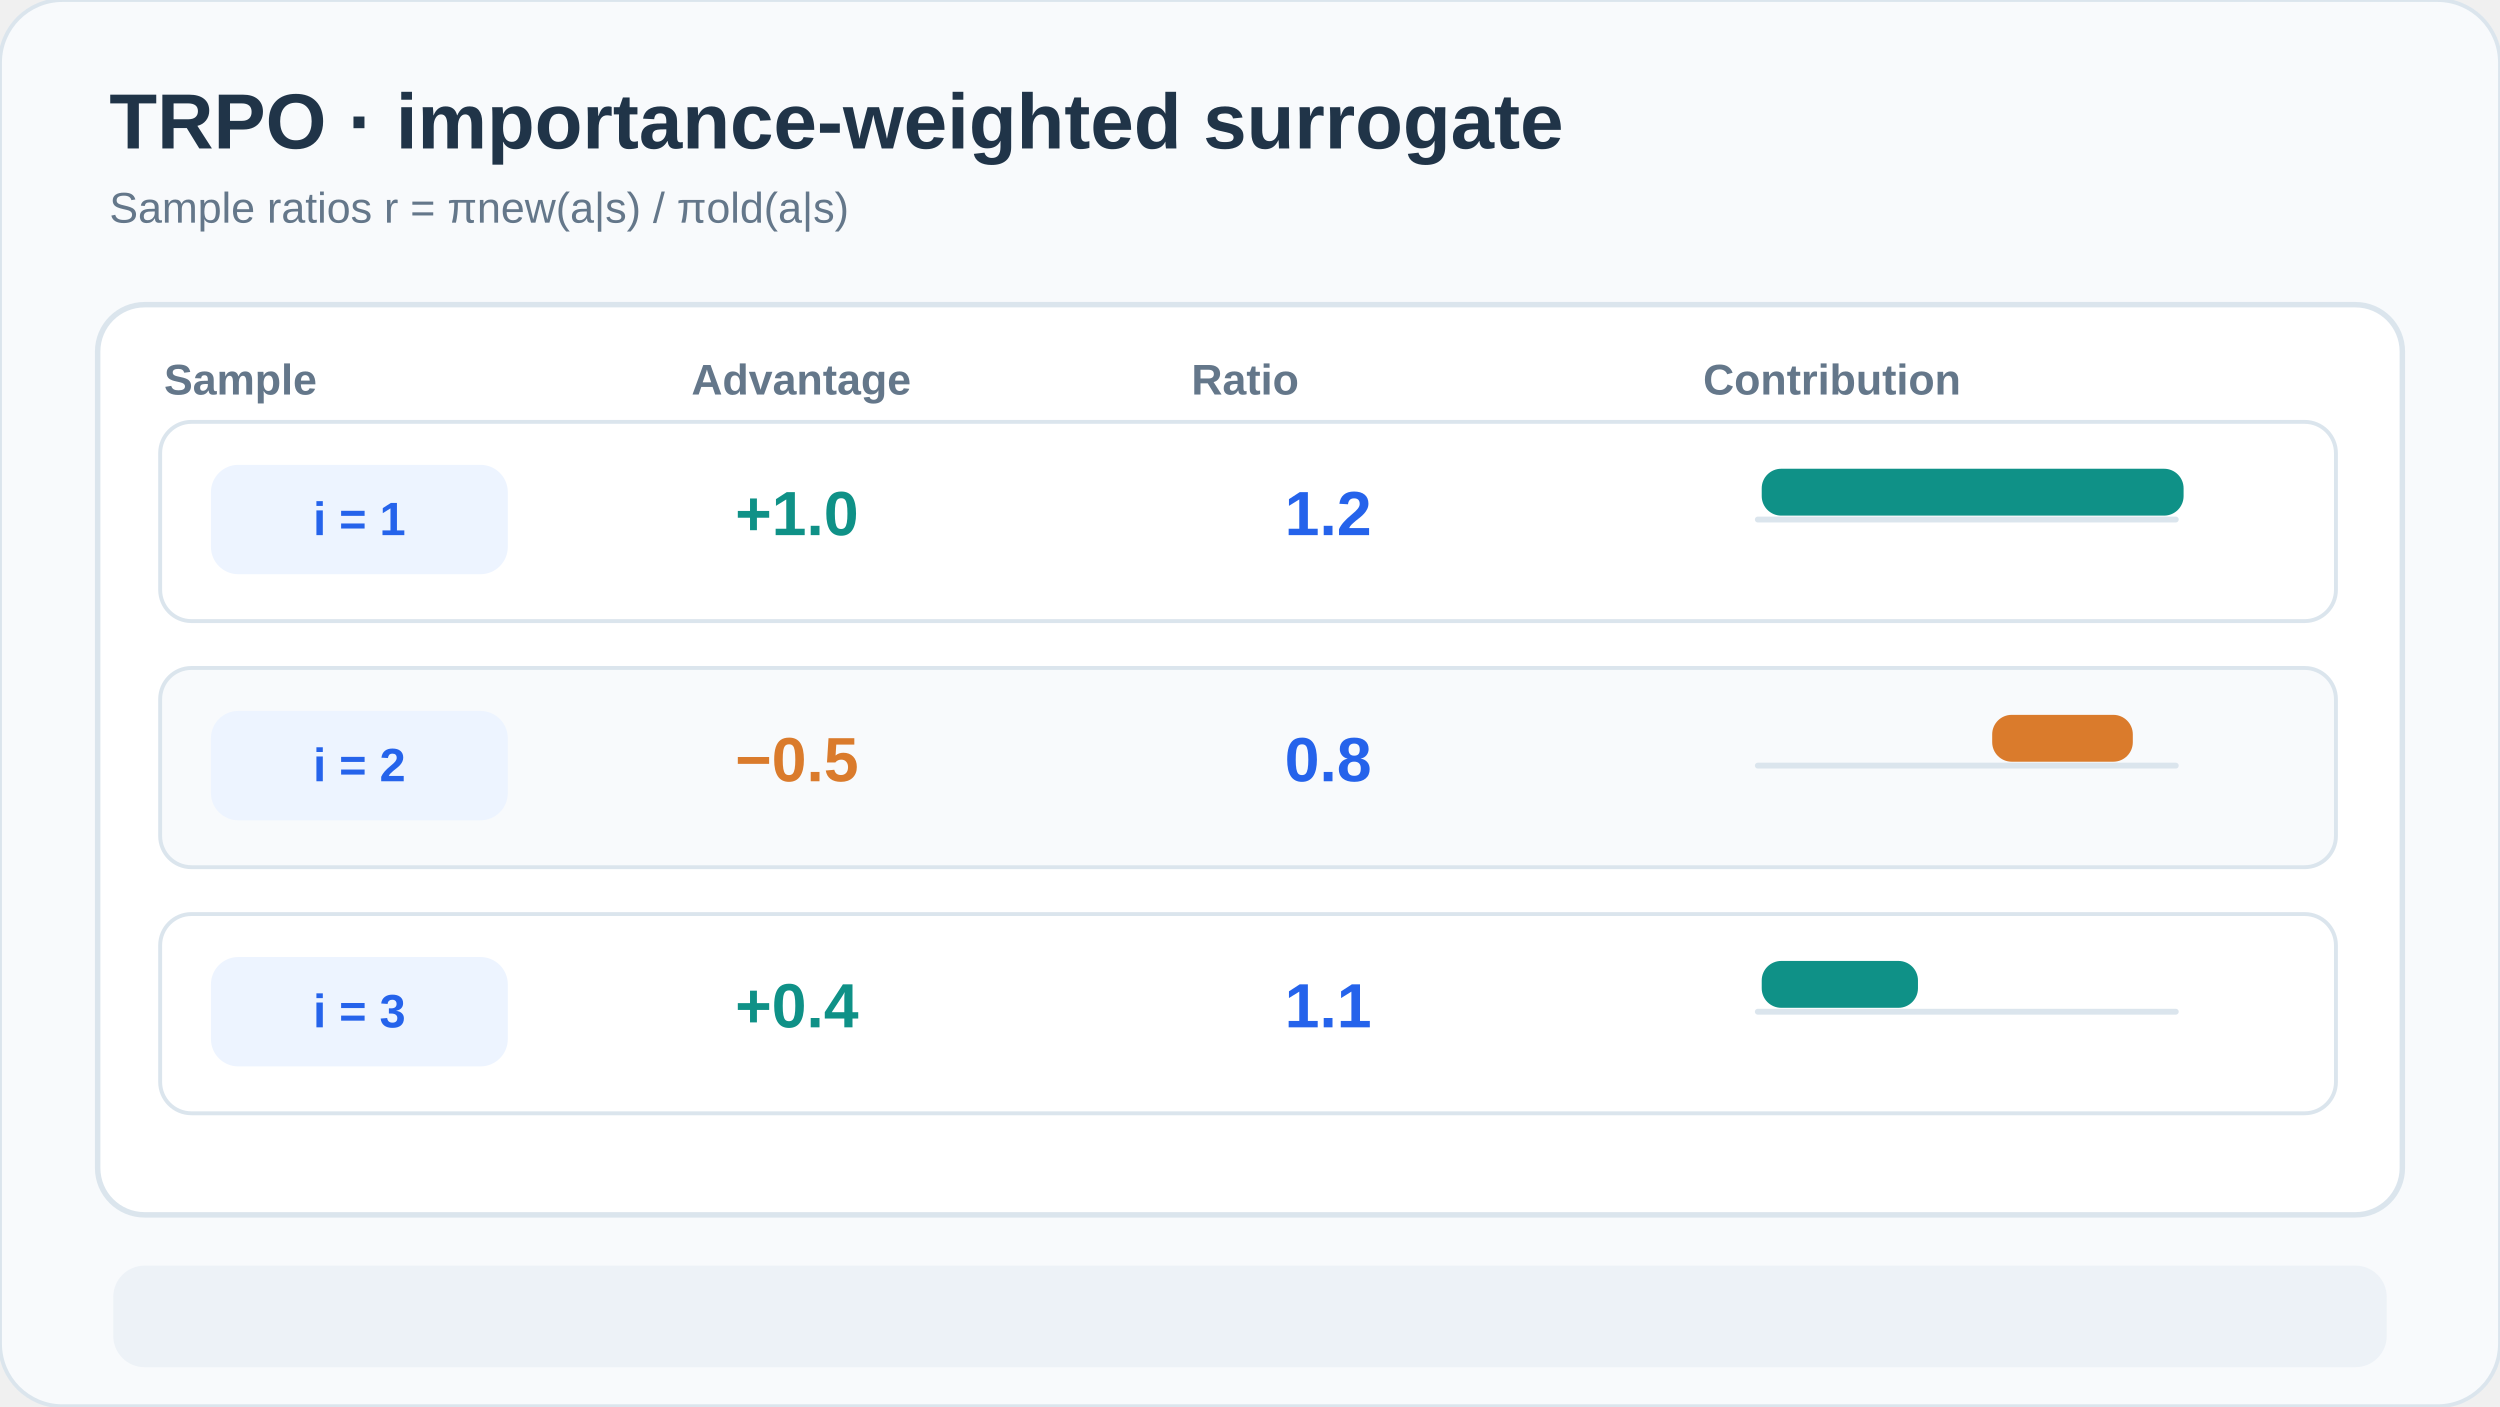
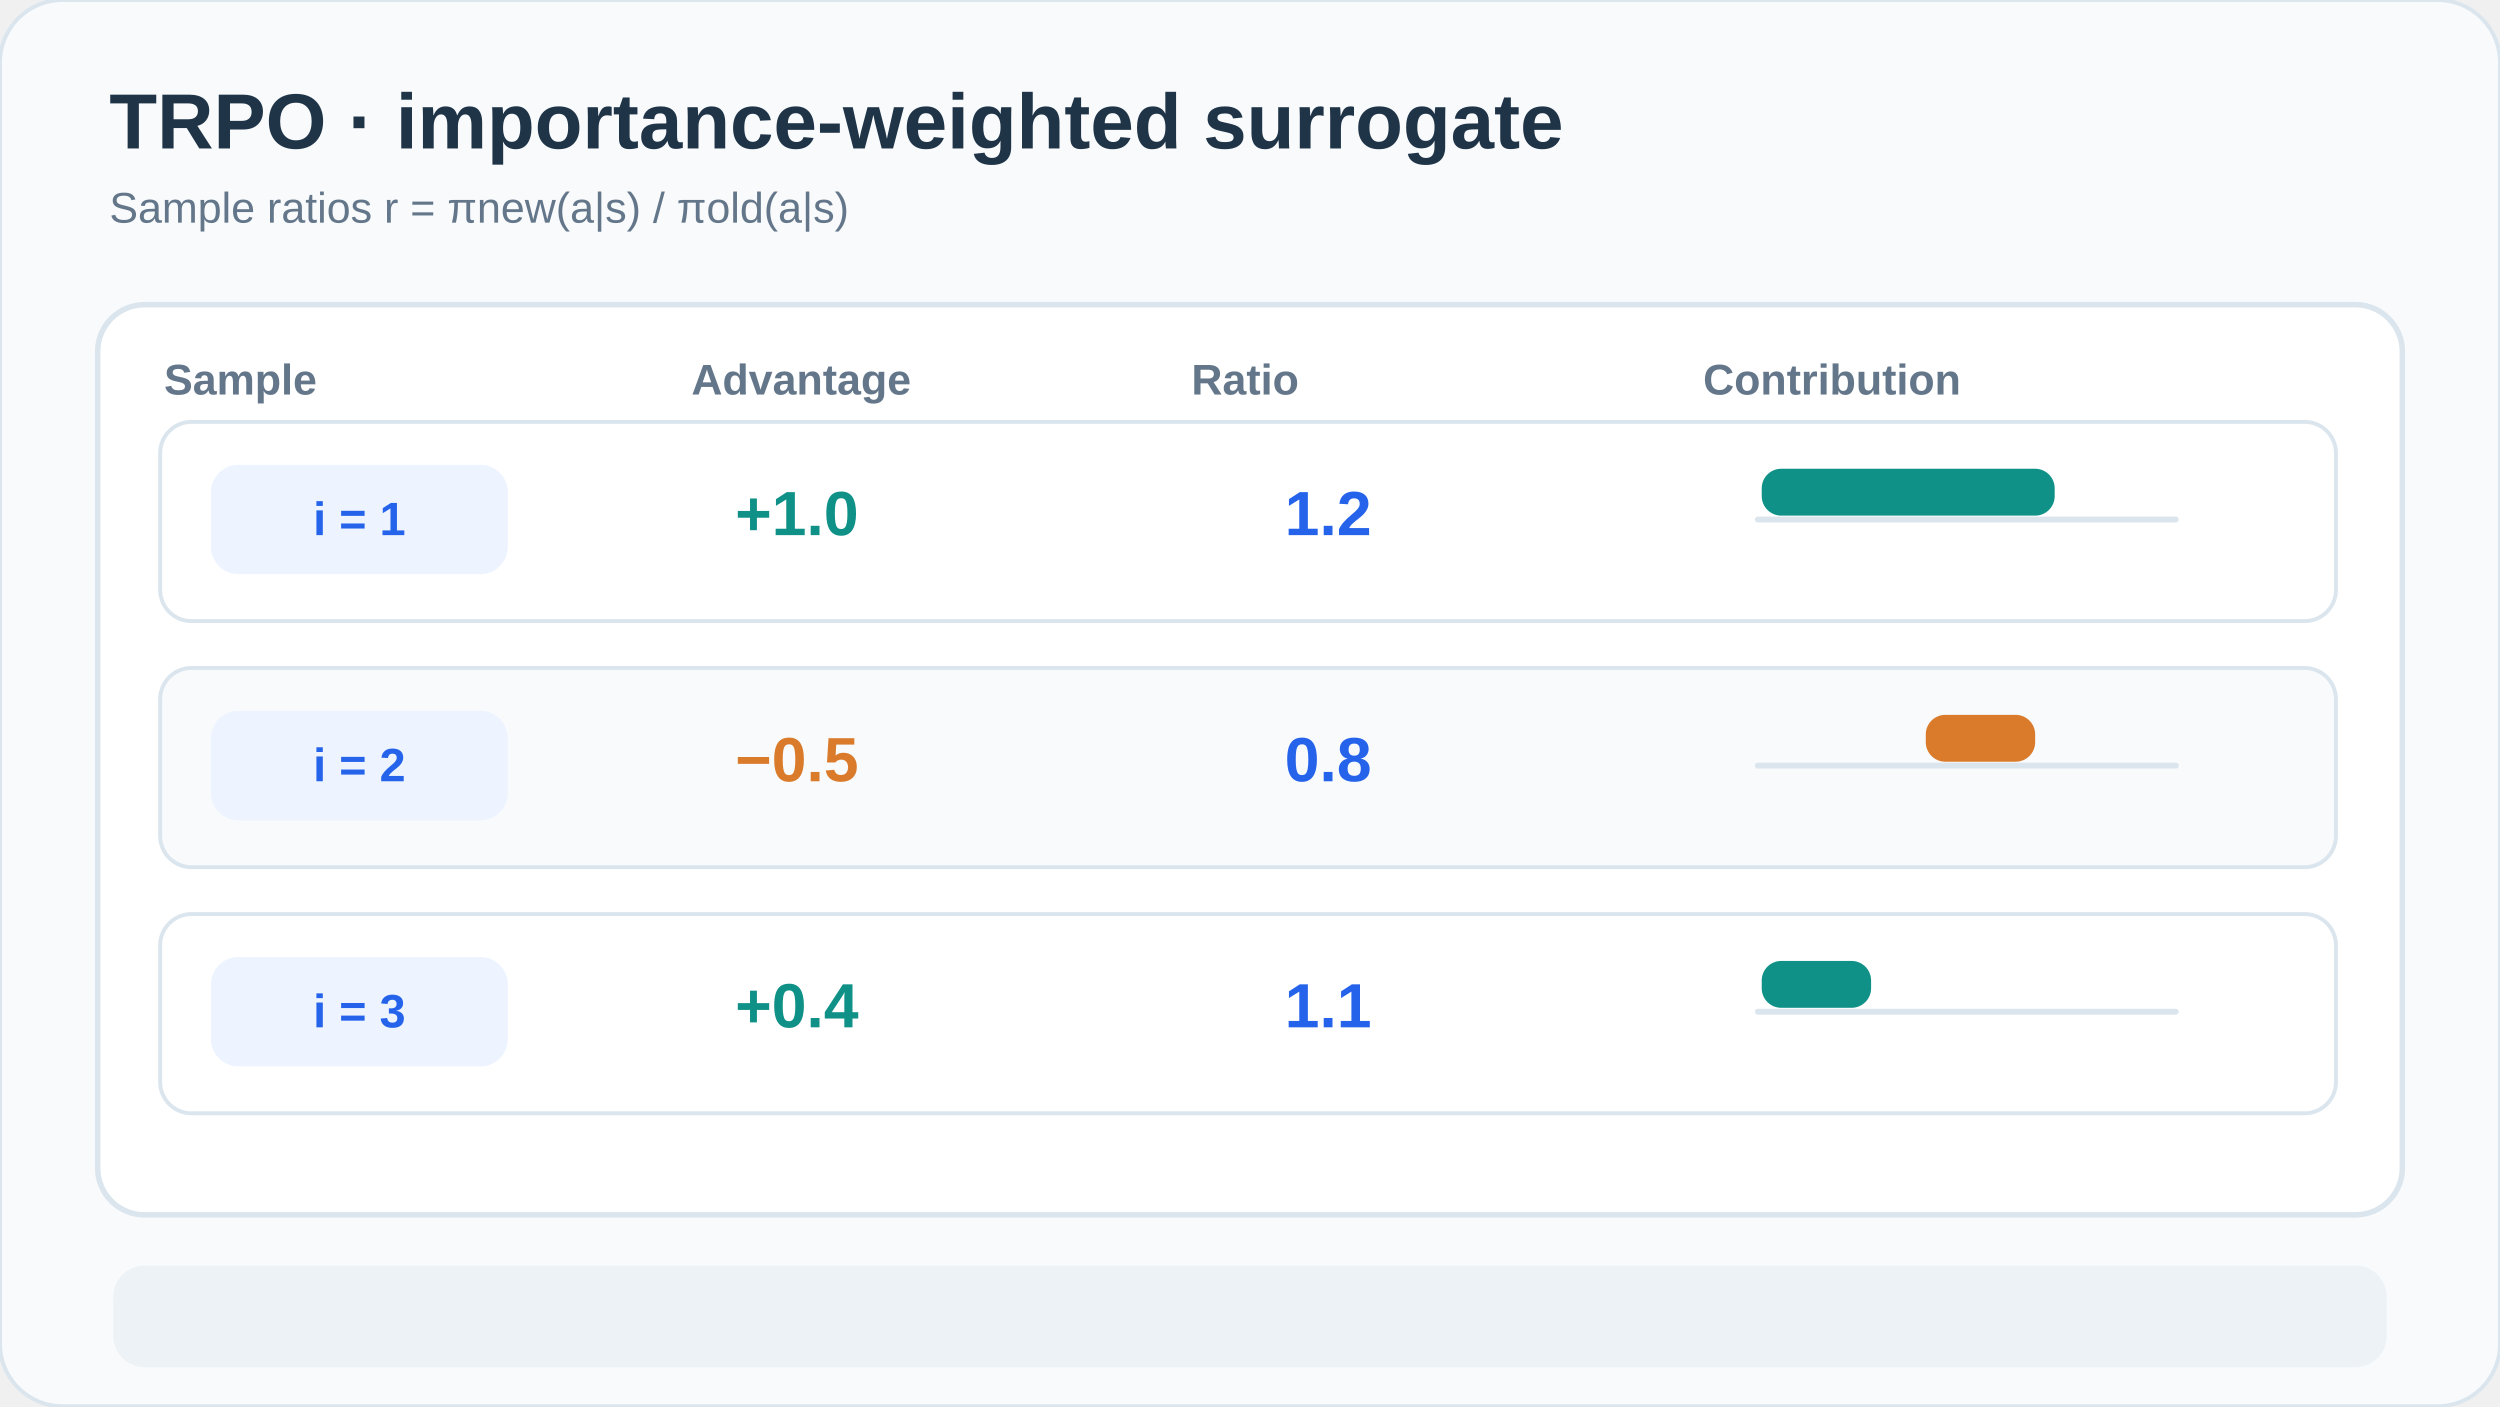
<svg xmlns="http://www.w3.org/2000/svg" width="640" height="360" viewBox="0 0 640 360" role="img" aria-labelledby="title desc">
  <style>@media (prefers-reduced-motion:reduce){.motion{display:none!important}.reduced{display:inline!important}}</style>
  <rect x="0" y="0" width="640" height="360" rx="16" fill="#f8fafc" stroke="#dbe5ed" stroke-width="1" />
  <text x="28" y="38" fill="#203448" font-family="Arial,Helvetica,sans-serif" font-size="20" font-weight="700" text-anchor="start">TRPO · importance-weighted surrogate</text>
  <text x="28" y="57" fill="#64778a" font-family="Arial,Helvetica,sans-serif" font-size="11" font-weight="500" text-anchor="start">Sample ratios r = πnew(a|s) / πold(a|s)</text>
  <rect x="25" y="78" width="590" height="233" rx="12" fill="#ffffff" stroke="#dbe5ed" stroke-width="1.4" />
  <text x="42" y="101" fill="#64778a" font-family="Arial,Helvetica,sans-serif" font-size="11" font-weight="650" text-anchor="start">Sample</text>
  <text x="177" y="101" fill="#64778a" font-family="Arial,Helvetica,sans-serif" font-size="11" font-weight="650" text-anchor="start">Advantage</text>
  <text x="305" y="101" fill="#64778a" font-family="Arial,Helvetica,sans-serif" font-size="11" font-weight="650" text-anchor="start">Ratio</text>
  <text x="436" y="101" fill="#64778a" font-family="Arial,Helvetica,sans-serif" font-size="11" font-weight="650" text-anchor="start">Contribution</text>
  <rect x="41" y="108" width="557" height="51" rx="8" fill="#ffffff" stroke="#dbe5ed" stroke-width="1" />
  <rect x="54" y="119" width="76" height="28" rx="7" fill="#edf4ff" stroke="none" stroke-width="0" />
  <text x="92" y="137" fill="#2563eb" font-family="Arial,Helvetica,sans-serif" font-size="12" font-weight="700" text-anchor="middle">i = 1</text>
  <text x="204" y="137" fill="#0f9187" font-family="Arial,Helvetica,sans-serif" font-size="16" font-weight="700" text-anchor="middle">+1.0</text>
  <text x="340" y="137" fill="#2563eb" font-family="Arial,Helvetica,sans-serif" font-size="16" font-weight="700" text-anchor="middle">1.2</text>
  <path d="M450 133 H557" fill="none" stroke="#dbe5ed" stroke-width="1.5" stroke-linejoin="round" stroke-linecap="round" />
-   <rect class="motion" x="451" y="120" width="108" height="12" rx="5" fill="#0f9187">
-     <animate attributeName="width" values="0;0;108;108;0" keyTimes="0;0.13;0.28;.93;1" calcMode="linear" dur="12s" repeatCount="indefinite" />
+   <rect class="motion" x="451" y="120" width="75" height="12" rx="5" fill="#0f9187">
+     <animate attributeName="width" values="0;0;75;75;0" keyTimes="0;0.13;0.28;.93;1" calcMode="linear" dur="12s" repeatCount="indefinite" />
  </rect>
  <g class="motion" opacity="0">
    <text x="575" y="137" fill="#0f9187" font-family="Arial,Helvetica,sans-serif" font-size="12" font-weight="700" text-anchor="end">+1.20</text>
    <animate attributeName="opacity" values="0;0;1;1;0" keyTimes="0;0.27;0.27;0.95;1" calcMode="discrete" dur="12s" repeatCount="indefinite" />
  </g>
  <g class="reduced" display="none">
-     <rect x="451" y="120" width="108" height="12" rx="5" fill="#0f9187" stroke="none" stroke-width="0" />
+     <rect x="451" y="120" width="75" height="12" rx="5" fill="#0f9187" stroke="none" stroke-width="0" />
    <text x="575" y="137" fill="#0f9187" font-family="Arial,Helvetica,sans-serif" font-size="12" font-weight="700" text-anchor="end">+1.20</text>
  </g>
  <rect x="41" y="171" width="557" height="51" rx="8" fill="#f8fafc" stroke="#dbe5ed" stroke-width="1" />
  <rect x="54" y="182" width="76" height="28" rx="7" fill="#edf4ff" stroke="none" stroke-width="0" />
  <text x="92" y="200" fill="#2563eb" font-family="Arial,Helvetica,sans-serif" font-size="12" font-weight="700" text-anchor="middle">i = 2</text>
  <text x="204" y="200" fill="#da7b2c" font-family="Arial,Helvetica,sans-serif" font-size="16" font-weight="700" text-anchor="middle">−0.5</text>
  <text x="340" y="200" fill="#2563eb" font-family="Arial,Helvetica,sans-serif" font-size="16" font-weight="700" text-anchor="middle">0.8</text>
  <path d="M450 196 H557" fill="none" stroke="#dbe5ed" stroke-width="1.5" stroke-linejoin="round" stroke-linecap="round" />
-   <rect class="motion" x="510" y="183" width="36" height="12" rx="5" fill="#da7b2c">
-     <animate attributeName="width" values="0;0;36;36;0" keyTimes="0;0.32;0.47;.93;1" calcMode="linear" dur="12s" repeatCount="indefinite" />
+   <rect class="motion" x="493" y="183" width="28" height="12" rx="5" fill="#da7b2c">
+     <animate attributeName="width" values="0;0;28;28;0" keyTimes="0;0.32;0.47;.93;1" calcMode="linear" dur="12s" repeatCount="indefinite" />
  </rect>
  <g class="motion" opacity="0">
    <text x="575" y="200" fill="#da7b2c" font-family="Arial,Helvetica,sans-serif" font-size="12" font-weight="700" text-anchor="end">−0.40</text>
    <animate attributeName="opacity" values="0;0;1;1;0" keyTimes="0;0.46;0.46;0.95;1" calcMode="discrete" dur="12s" repeatCount="indefinite" />
  </g>
  <g class="reduced" display="none">
-     <rect x="510" y="183" width="36" height="12" rx="5" fill="#da7b2c" stroke="none" stroke-width="0" />
+     <rect x="493" y="183" width="28" height="12" rx="5" fill="#da7b2c" stroke="none" stroke-width="0" />
    <text x="575" y="200" fill="#da7b2c" font-family="Arial,Helvetica,sans-serif" font-size="12" font-weight="700" text-anchor="end">−0.40</text>
  </g>
  <rect x="41" y="234" width="557" height="51" rx="8" fill="#ffffff" stroke="#dbe5ed" stroke-width="1" />
  <rect x="54" y="245" width="76" height="28" rx="7" fill="#edf4ff" stroke="none" stroke-width="0" />
  <text x="92" y="263" fill="#2563eb" font-family="Arial,Helvetica,sans-serif" font-size="12" font-weight="700" text-anchor="middle">i = 3</text>
  <text x="204" y="263" fill="#0f9187" font-family="Arial,Helvetica,sans-serif" font-size="16" font-weight="700" text-anchor="middle">+0.4</text>
  <text x="340" y="263" fill="#2563eb" font-family="Arial,Helvetica,sans-serif" font-size="16" font-weight="700" text-anchor="middle">1.1</text>
  <path d="M450 259 H557" fill="none" stroke="#dbe5ed" stroke-width="1.5" stroke-linejoin="round" stroke-linecap="round" />
-   <rect class="motion" x="451" y="246" width="40" height="12" rx="5" fill="#0f9187">
-     <animate attributeName="width" values="0;0;40;40;0" keyTimes="0;0.51;0.66;.93;1" calcMode="linear" dur="12s" repeatCount="indefinite" />
+   <rect class="motion" x="451" y="246" width="28" height="12" rx="5" fill="#0f9187">
+     <animate attributeName="width" values="0;0;28;28;0" keyTimes="0;0.51;0.66;.93;1" calcMode="linear" dur="12s" repeatCount="indefinite" />
  </rect>
  <g class="motion" opacity="0">
    <text x="575" y="263" fill="#0f9187" font-family="Arial,Helvetica,sans-serif" font-size="12" font-weight="700" text-anchor="end">+0.44</text>
    <animate attributeName="opacity" values="0;0;1;1;0" keyTimes="0;0.65;0.65;0.95;1" calcMode="discrete" dur="12s" repeatCount="indefinite" />
  </g>
  <g class="reduced" display="none">
-     <rect x="451" y="246" width="40" height="12" rx="5" fill="#0f9187" stroke="none" stroke-width="0" />
+     <rect x="451" y="246" width="28" height="12" rx="5" fill="#0f9187" stroke="none" stroke-width="0" />
    <text x="575" y="263" fill="#0f9187" font-family="Arial,Helvetica,sans-serif" font-size="12" font-weight="700" text-anchor="end">+0.44</text>
  </g>
  <rect x="29" y="324" width="582" height="26" rx="8" fill="#edf2f7" stroke="none" stroke-width="0" />
  <g class="motion" opacity="0">
    <text x="42" y="342" fill="#203448" font-family="Arial,Helvetica,sans-serif" font-size="12" font-weight="650" text-anchor="start">Mean surrogate: old 0.300 → new 0.413 (illustrative)</text>
    <animate attributeName="opacity" values="0;0;1;1;0" keyTimes="0;0.78;0.78;0.97;1" calcMode="discrete" dur="12s" repeatCount="indefinite" />
  </g>
  <g class="reduced" display="none">
    <text x="42" y="342" fill="#203448" font-family="Arial,Helvetica,sans-serif" font-size="12" font-weight="650" text-anchor="start">Mean surrogate: old 0.300 → new 0.413</text>
  </g>
</svg>
